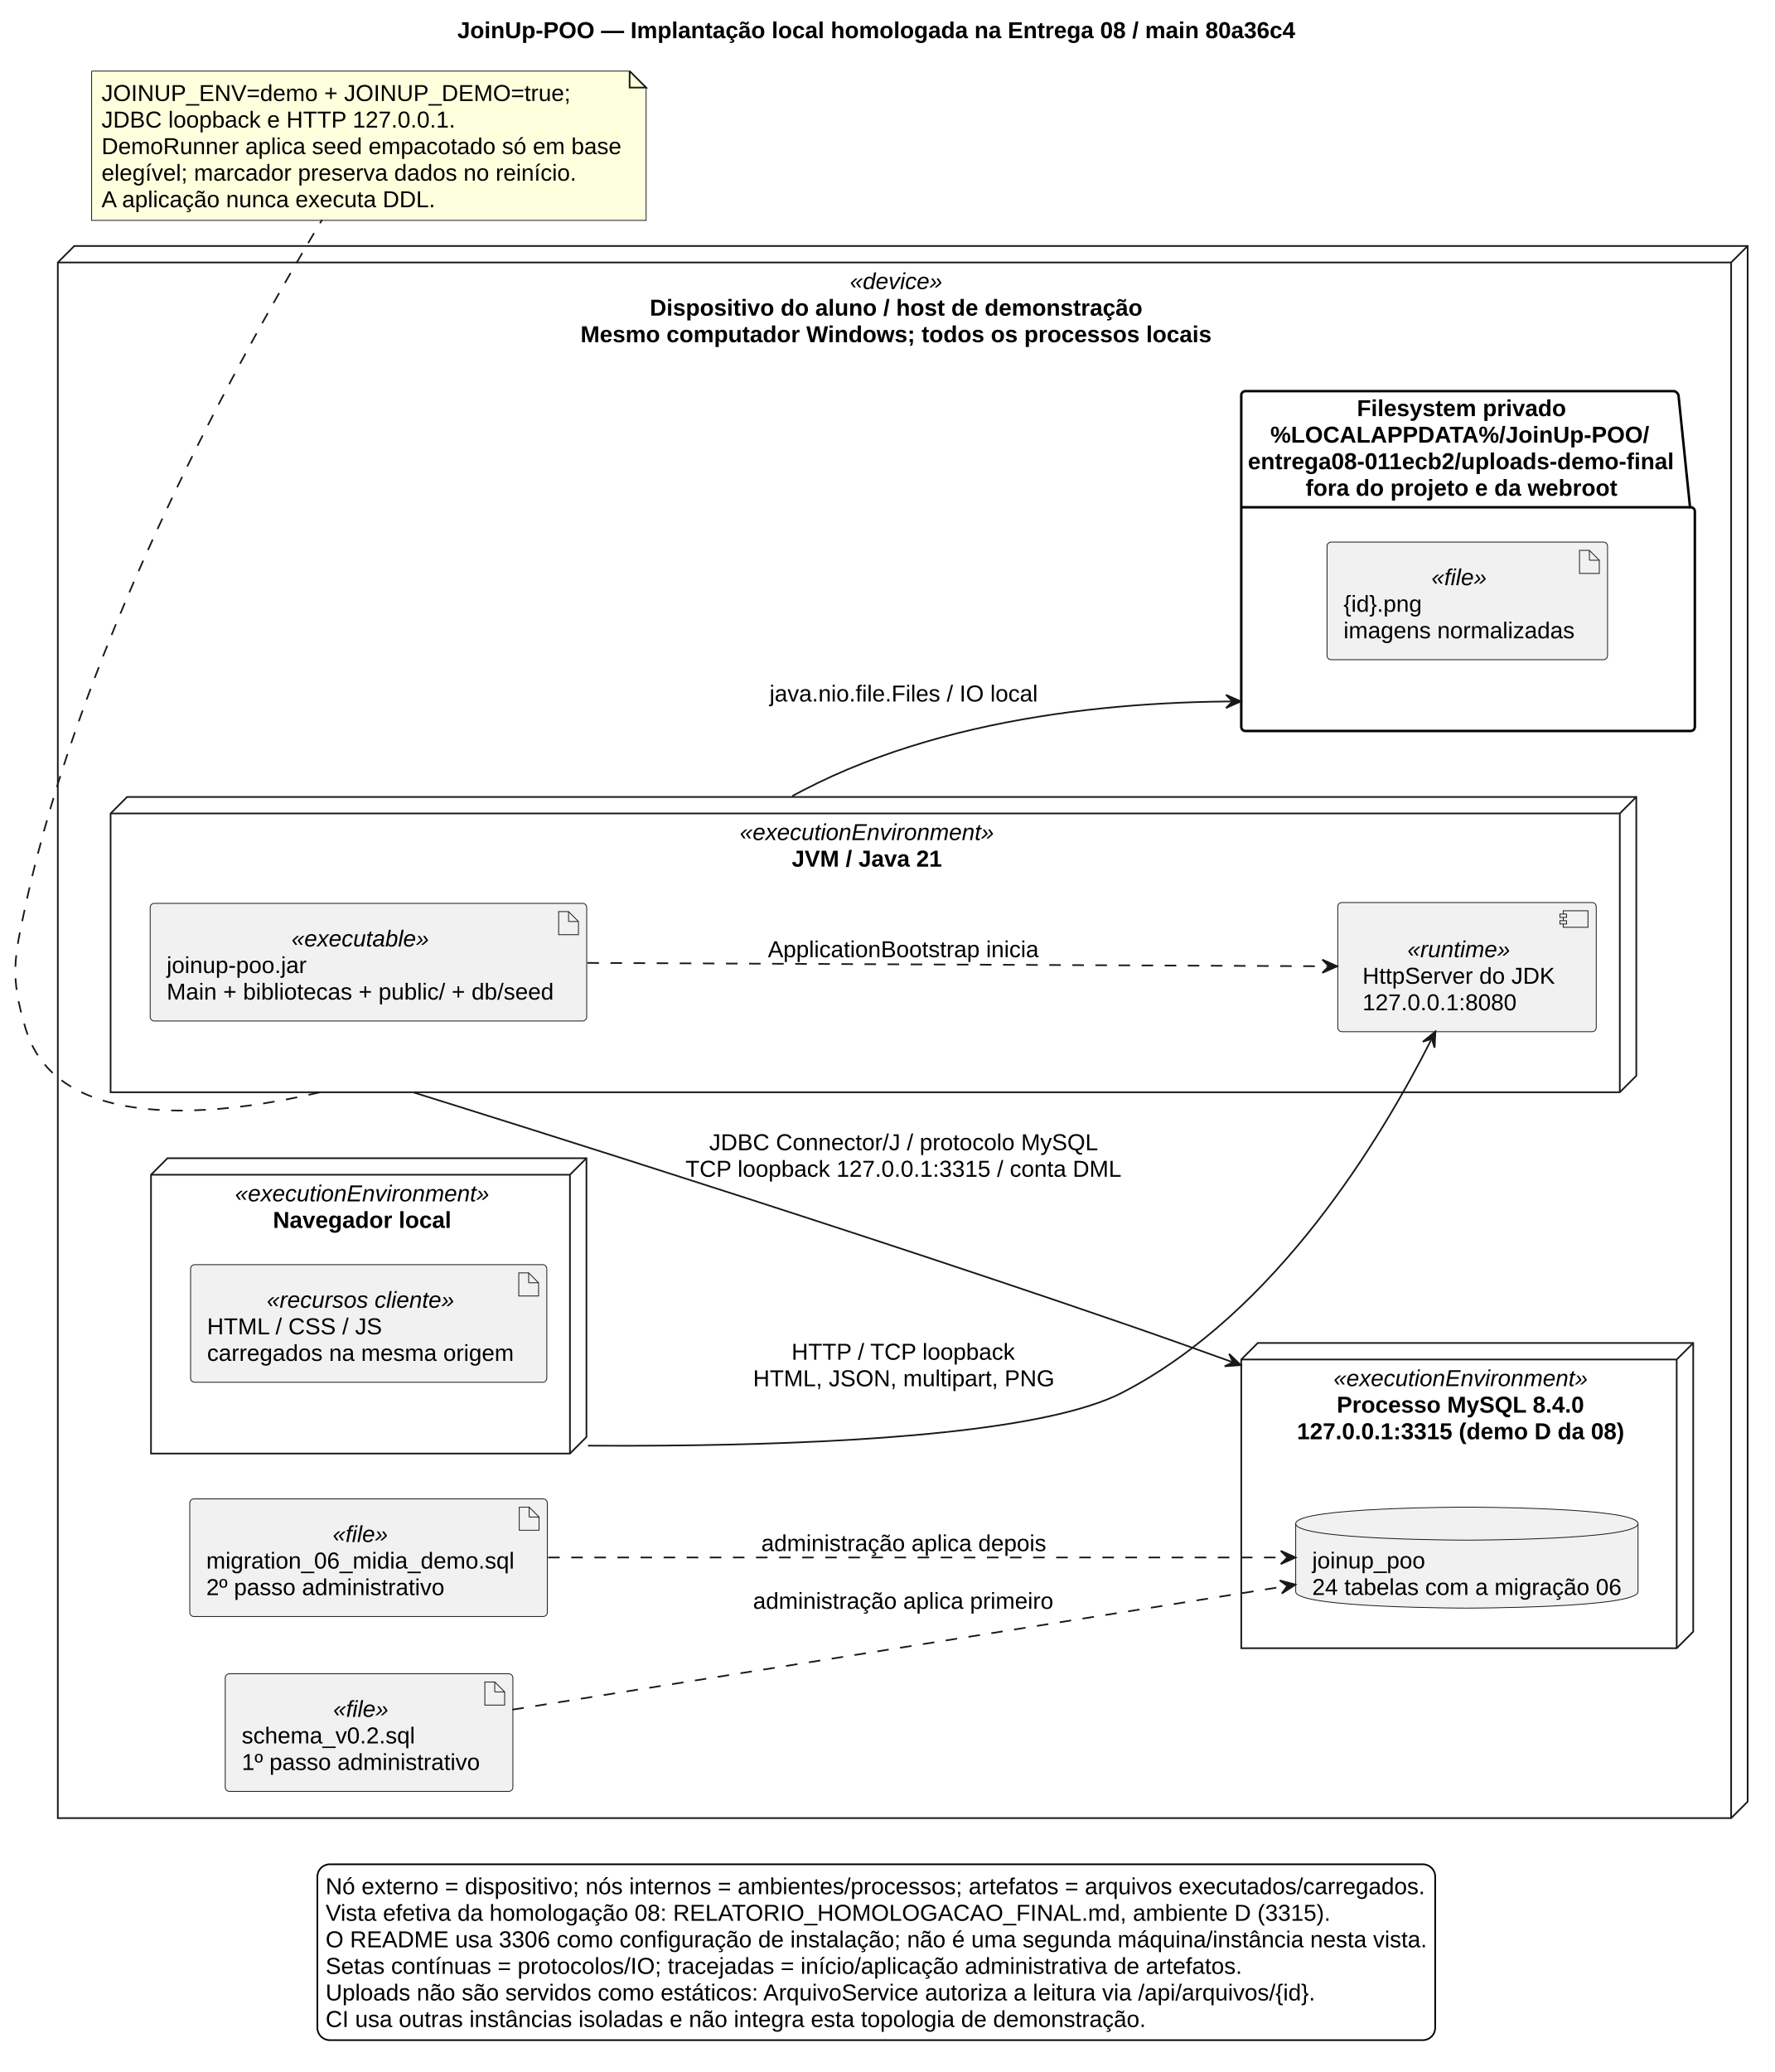
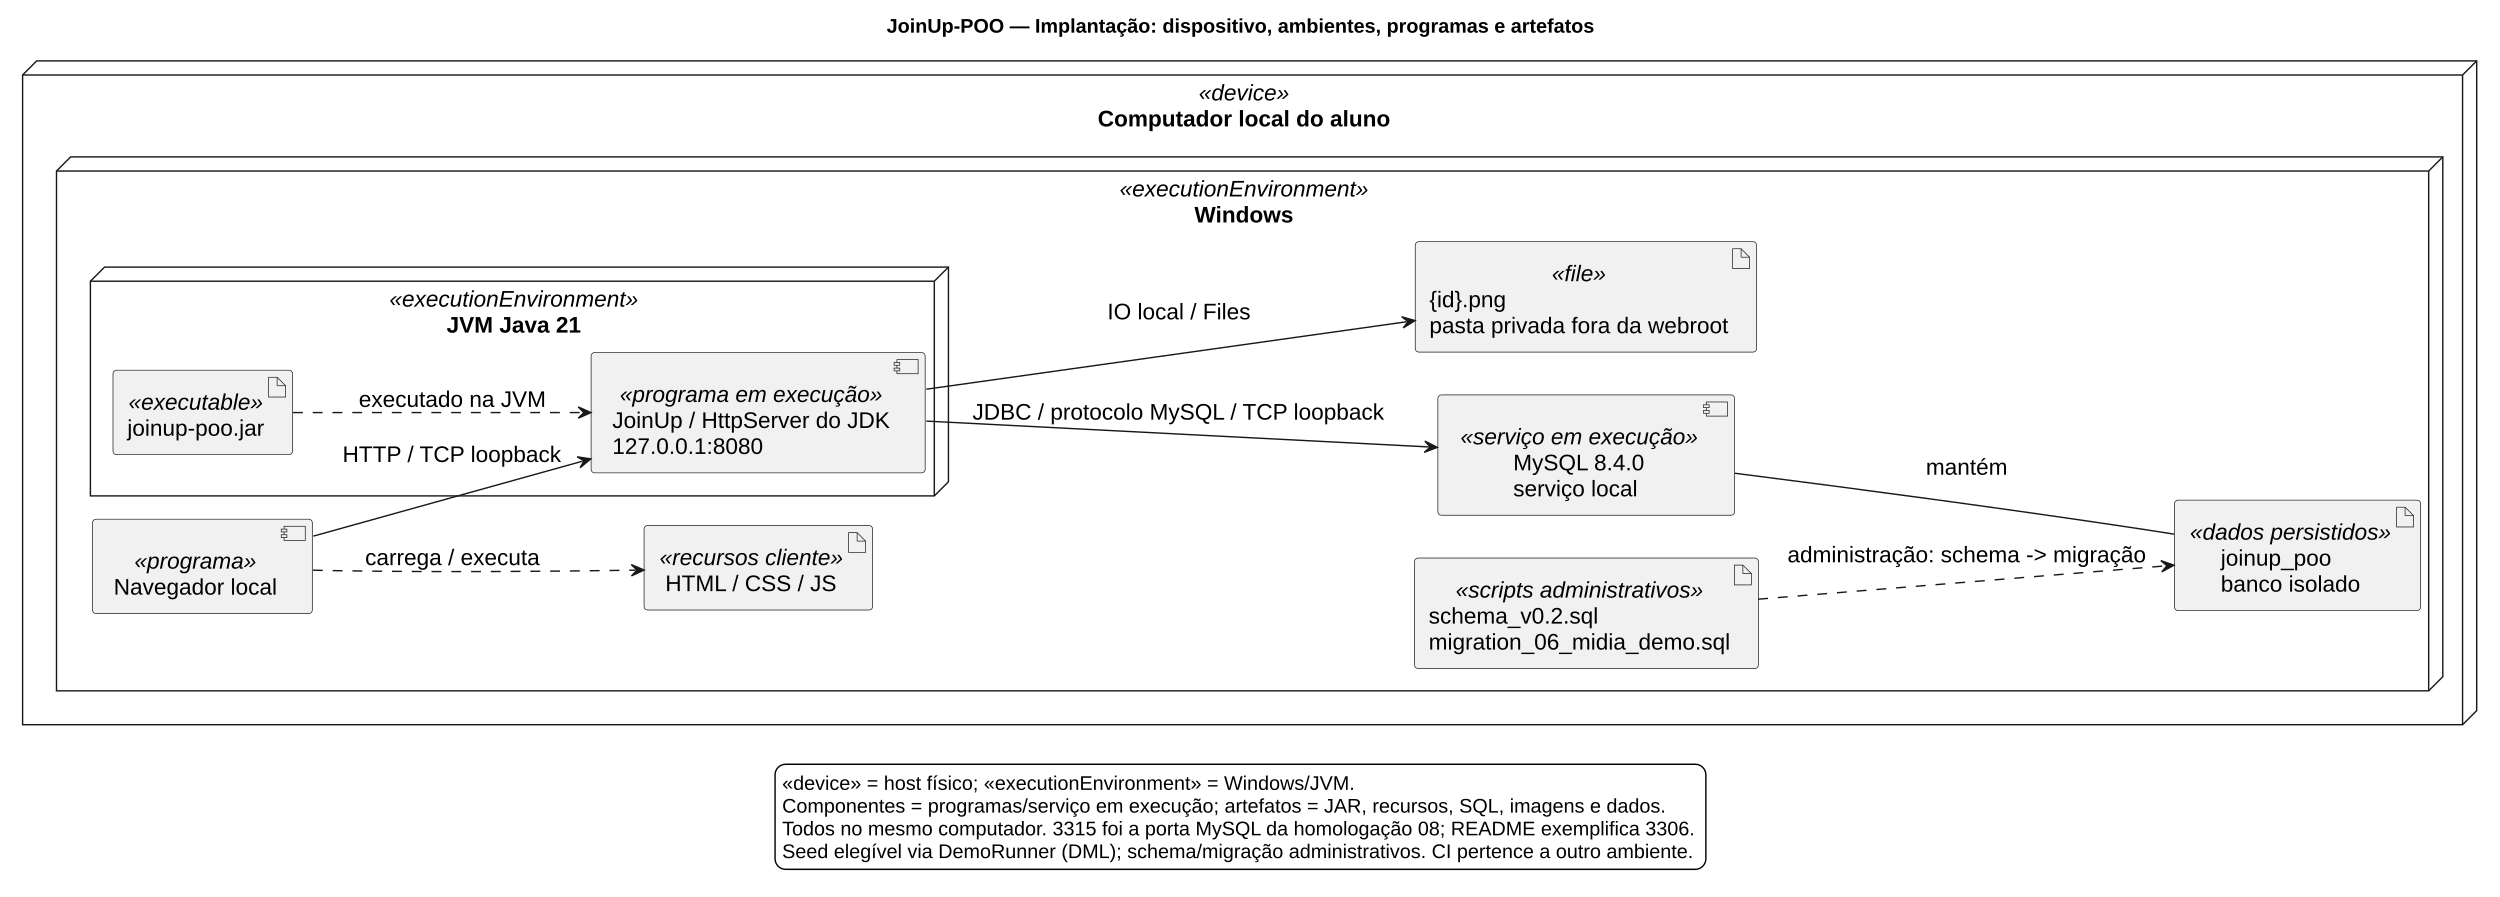
- <svg xmlns="http://www.w3.org/2000/svg" contentStyleType="text/css" data-diagram-type="DESCRIPTION" height="1256px" preserveAspectRatio="none" style="width:1076px;height:1256px;background:#FFFFFF;" version="1.1" viewBox="0 0 1076 1256" width="1076px" zoomAndPan="magnify">
+ <svg xmlns="http://www.w3.org/2000/svg" contentStyleType="text/css" data-diagram-type="DESCRIPTION" height="635px" preserveAspectRatio="none" style="width:1770px;height:635px;background:#FFFFFF;" version="1.1" viewBox="0 0 1770 635" width="1770px" zoomAndPan="magnify">
  <defs />
  <g>
-     <text fill="#000000" font-family="Arial" font-size="14" font-weight="bold" lengthAdjust="spacing" textLength="508.033" x="277.258" y="23.132">JoinUp-POO — Implantação local homologada na Entrega 08 / main 80a36c4</text>
-     <g class="cluster" data-entity="host" data-source-line="10" data-uid="ent0002" id="cluster_host">
-       <polygon fill="none" points="35.05,159.099,45.05,149.099,1059.55,149.099,1059.55,1092.099,1049.55,1102.099,35.05,1102.099,35.05,159.099" style="stroke:#181818;stroke-width:1;" />
-       <line style="stroke:#181818;stroke-width:1;" x1="1049.55" x2="1059.55" y1="159.099" y2="149.099" />
-       <line style="stroke:#181818;stroke-width:1;" x1="35.05" x2="1049.55" y1="159.099" y2="159.099" />
-       <line style="stroke:#181818;stroke-width:1;" x1="1049.55" x2="1049.55" y1="159.099" y2="1102.099" />
-       <text fill="#000000" font-family="Arial" font-size="14" font-style="italic" lengthAdjust="spacing" textLength="56.041" x="515.279" y="175.231">«device»</text>
-       <text fill="#000000" font-family="Arial" font-size="14" font-weight="bold" lengthAdjust="spacing" textLength="298.703" x="393.948" y="191.329">Dispositivo do aluno / host de demonstração</text>
-       <text fill="#000000" font-family="Arial" font-size="14" font-weight="bold" lengthAdjust="spacing" textLength="382.724" x="351.938" y="207.428">Mesmo computador Windows; todos os processos locais</text>
+     <text fill="#000000" font-family="Arial" font-size="14" font-weight="bold" lengthAdjust="spacing" textLength="500.999" x="627.75" y="23.132">JoinUp-POO — Implantação: dispositivo, ambientes, programas e artefatos</text>
+     <g class="cluster" data-entity="host" data-source-line="9" data-uid="ent0002" id="cluster_host">
+       <polygon fill="none" points="16,53.099,26,43.099,1753.5,43.099,1753.5,503.099,1743.5,513.099,16,513.099,16,53.099" style="stroke:#181818;stroke-width:1;" />
+       <line style="stroke:#181818;stroke-width:1;" x1="1743.5" x2="1753.5" y1="53.099" y2="43.099" />
+       <line style="stroke:#181818;stroke-width:1;" x1="16" x2="1743.5" y1="53.099" y2="53.099" />
+       <line style="stroke:#181818;stroke-width:1;" x1="1743.5" x2="1743.5" y1="53.099" y2="513.099" />
+       <text fill="#000000" font-family="Arial" font-size="16" font-style="italic" lengthAdjust="spacing" textLength="64.047" x="848.727" y="71.106">«device»</text>
+       <text fill="#000000" font-family="Arial" font-size="16" font-weight="bold" lengthAdjust="spacing" textLength="207.109" x="777.195" y="89.505">Computador local do aluno</text>
    </g>
-     <g class="cluster" data-entity="browser" data-source-line="11" data-uid="ent0003" id="cluster_browser">
-       <polygon fill="none" points="91.55,712.099,101.55,702.099,355.55,702.099,355.55,871.099,345.55,881.099,91.55,881.099,91.55,712.099" style="stroke:#181818;stroke-width:1;" />
-       <line style="stroke:#181818;stroke-width:1;" x1="345.55" x2="355.55" y1="712.099" y2="702.099" />
-       <line style="stroke:#181818;stroke-width:1;" x1="91.55" x2="345.55" y1="712.099" y2="712.099" />
-       <line style="stroke:#181818;stroke-width:1;" x1="345.55" x2="345.55" y1="712.099" y2="881.099" />
-       <text fill="#000000" font-family="Arial" font-size="14" font-style="italic" lengthAdjust="spacing" textLength="154.096" x="142.502" y="728.231">«executionEnvironment»</text>
-       <text fill="#000000" font-family="Arial" font-size="14" font-weight="bold" lengthAdjust="spacing" textLength="108.151" x="165.474" y="744.329">Navegador local</text>
+     <g class="cluster" data-entity="os" data-source-line="10" data-uid="ent0003" id="cluster_os">
+       <polygon fill="none" points="40,121.099,50,111.099,1729.5,111.099,1729.5,479.099,1719.5,489.099,40,489.099,40,121.099" style="stroke:#181818;stroke-width:1;" />
+       <line style="stroke:#181818;stroke-width:1;" x1="1719.5" x2="1729.5" y1="121.099" y2="111.099" />
+       <line style="stroke:#181818;stroke-width:1;" x1="40" x2="1719.5" y1="121.099" y2="121.099" />
+       <line style="stroke:#181818;stroke-width:1;" x1="1719.5" x2="1719.5" y1="121.099" y2="489.099" />
+       <text fill="#000000" font-family="Arial" font-size="16" font-style="italic" lengthAdjust="spacing" textLength="176.109" x="792.695" y="139.106">«executionEnvironment»</text>
+       <text fill="#000000" font-family="Arial" font-size="16" font-weight="bold" lengthAdjust="spacing" textLength="70.211" x="845.644" y="157.505">Windows</text>
    </g>
-     <g class="cluster" data-entity="jvm" data-source-line="14" data-uid="ent0005" id="cluster_jvm">
-       <polygon fill="none" points="67.05,493.099,77.05,483.099,992.05,483.099,992.05,652.099,982.05,662.099,67.05,662.099,67.05,493.099" style="stroke:#181818;stroke-width:1;" />
-       <line style="stroke:#181818;stroke-width:1;" x1="982.05" x2="992.05" y1="493.099" y2="483.099" />
-       <line style="stroke:#181818;stroke-width:1;" x1="67.05" x2="982.05" y1="493.099" y2="493.099" />
-       <line style="stroke:#181818;stroke-width:1;" x1="982.05" x2="982.05" y1="493.099" y2="662.099" />
-       <text fill="#000000" font-family="Arial" font-size="14" font-style="italic" lengthAdjust="spacing" textLength="154.096" x="448.502" y="509.231">«executionEnvironment»</text>
-       <text fill="#000000" font-family="Arial" font-size="14" font-weight="bold" lengthAdjust="spacing" textLength="91.061" x="480.019" y="525.329">JVM / Java 21</text>
+     <g class="cluster" data-entity="jvm" data-source-line="13" data-uid="ent0006" id="cluster_jvm">
+       <polygon fill="none" points="64,199.099,74,189.099,671.5,189.099,671.5,341.099,661.5,351.099,64,351.099,64,199.099" style="stroke:#181818;stroke-width:1;" />
+       <line style="stroke:#181818;stroke-width:1;" x1="661.5" x2="671.5" y1="199.099" y2="189.099" />
+       <line style="stroke:#181818;stroke-width:1;" x1="64" x2="661.5" y1="199.099" y2="199.099" />
+       <line style="stroke:#181818;stroke-width:1;" x1="661.5" x2="661.5" y1="199.099" y2="351.099" />
+       <text fill="#000000" font-family="Arial" font-size="16" font-style="italic" lengthAdjust="spacing" textLength="176.109" x="275.695" y="217.106">«executionEnvironment»</text>
+       <text fill="#000000" font-family="Arial" font-size="16" font-weight="bold" lengthAdjust="spacing" textLength="95.18" x="316.16" y="235.505">JVM Java 21</text>
    </g>
-     <g class="cluster" data-entity="mysql" data-source-line="19" data-uid="ent0009" id="cluster_mysql">
-       <polygon fill="none" points="752.55,824.099,762.55,814.099,1026.55,814.099,1026.55,989.099,1016.55,999.099,752.55,999.099,752.55,824.099" style="stroke:#181818;stroke-width:1;" />
-       <line style="stroke:#181818;stroke-width:1;" x1="1016.55" x2="1026.55" y1="824.099" y2="814.099" />
-       <line style="stroke:#181818;stroke-width:1;" x1="752.55" x2="1016.55" y1="824.099" y2="824.099" />
-       <line style="stroke:#181818;stroke-width:1;" x1="1016.55" x2="1016.55" y1="824.099" y2="999.099" />
-       <text fill="#000000" font-family="Arial" font-size="14" font-style="italic" lengthAdjust="spacing" textLength="154.096" x="808.502" y="840.231">«executionEnvironment»</text>
-       <text fill="#000000" font-family="Arial" font-size="14" font-weight="bold" lengthAdjust="spacing" textLength="150.179" x="810.461" y="856.329">Processo MySQL 8.4.0</text>
-       <text fill="#000000" font-family="Arial" font-size="14" font-weight="bold" lengthAdjust="spacing" textLength="198.434" x="786.333" y="872.428">127.0.0.1:3315 (demo D da 08)</text>
+     <g class="entity" data-entity="browser" data-source-line="11" data-uid="ent0004" id="entity_browser">
+       <rect fill="#F1F1F1" height="66.797" rx="2.5" ry="2.5" style="stroke:#181818;stroke-width:0.5;" width="155.625" x="65.5" y="367.599" />
+       <rect fill="#F1F1F1" height="10" style="stroke:#181818;stroke-width:0.5;" width="15" x="201.125" y="372.599" />
+       <rect fill="#F1F1F1" height="2" style="stroke:#181818;stroke-width:0.5;" width="4" x="199.125" y="374.599" />
+       <rect fill="#F1F1F1" height="2" style="stroke:#181818;stroke-width:0.5;" width="4" x="199.125" y="378.599" />
+       <text fill="#000000" font-family="Arial" font-size="16" font-style="italic" lengthAdjust="spacing" textLength="86.273" x="95.176" y="402.606">«programa»</text>
+       <text fill="#000000" font-family="Arial" font-size="16" lengthAdjust="spacing" textLength="115.625" x="80.5" y="421.005">Navegador local</text>
    </g>
-     <g class="cluster" data-entity="fs" data-source-line="22" data-uid="ent0011" id="cluster_fs">
-       <path d="M755.05,237.099 L1015.125,237.099 A3.75,3.75 0 0 1 1017.625,239.599 L1024.625,307.493 L1025.05,307.493 A2.5,2.5 0 0 1 1027.55,309.993 L1027.55,440.599 A2.5,2.5 0 0 1 1025.05,443.099 L755.05,443.099 A2.5,2.5 0 0 1 752.55,440.599 L752.55,239.599 A2.5,2.5 0 0 1 755.05,237.099" fill="none" style="stroke:#000000;stroke-width:1.5;" />
-       <line style="stroke:#000000;stroke-width:1.5;" x1="752.55" x2="1024.625" y1="307.493" y2="307.493" />
-       <text fill="#000000" font-family="Arial" font-size="14" font-weight="bold" lengthAdjust="spacing" textLength="126.827" x="822.674" y="252.231">Filesystem privado</text>
-       <text fill="#000000" font-family="Arial" font-size="14" font-weight="bold" lengthAdjust="spacing" textLength="231.779" x="770.198" y="268.329">%LOCALAPPDATA%/JoinUp-POO/</text>
-       <text fill="#000000" font-family="Arial" font-size="14" font-weight="bold" lengthAdjust="spacing" textLength="259.075" x="756.55" y="284.428">entrega08-011ecb2/uploads-demo-final</text>
-       <text fill="#000000" font-family="Arial" font-size="14" font-weight="bold" lengthAdjust="spacing" textLength="189.007" x="791.584" y="300.526">fora do projeto e da webroot</text>
+     <g class="entity" data-entity="client" data-source-line="12" data-uid="ent0005" id="entity_client">
+       <rect fill="#F1F1F1" height="59.797" rx="2.5" ry="2.5" style="stroke:#181818;stroke-width:0.5;" width="161.844" x="456" y="372.099" />
+       <polygon fill="#F1F1F1" points="600.844,377.099,600.844,391.099,612.844,391.099,612.844,383.099,606.844,377.099,600.844,377.099" style="stroke:#181818;stroke-width:0.5;" />
+       <line style="stroke:#181818;stroke-width:0.5;" x1="606.844" x2="606.844" y1="377.099" y2="383.099" />
+       <line style="stroke:#181818;stroke-width:0.5;" x1="612.844" x2="606.844" y1="383.099" y2="383.099" />
+       <text fill="#000000" font-family="Arial" font-size="16" font-style="italic" lengthAdjust="spacing" textLength="129.844" x="467" y="400.106">«recursos cliente»</text>
+       <text fill="#000000" font-family="Arial" font-size="16" lengthAdjust="spacing" textLength="121.797" x="471.023" y="418.505">HTML / CSS / JS</text>
    </g>
-     <g class="entity" data-entity="schema" data-source-line="25" data-uid="ent0013" id="entity_schema">
-       <rect fill="#F1F1F1" height="71.296" rx="2.5" ry="2.5" style="stroke:#181818;stroke-width:0.5;" width="174.402" x="136.55" y="1014.599" />
-       <polygon fill="#F1F1F1" points="293.952,1019.599,293.952,1033.599,305.952,1033.599,305.952,1025.599,299.952,1019.599,293.952,1019.599" style="stroke:#181818;stroke-width:0.5;" />
-       <line style="stroke:#181818;stroke-width:0.5;" x1="299.952" x2="299.952" y1="1019.599" y2="1025.599" />
-       <line style="stroke:#181818;stroke-width:0.5;" x1="305.952" x2="299.952" y1="1025.599" y2="1025.599" />
-       <text fill="#000000" font-family="Arial" font-size="14" font-style="italic" lengthAdjust="spacing" textLength="33.469" x="202.017" y="1040.73">«file»</text>
-       <text fill="#000000" font-family="Arial" font-size="14" lengthAdjust="spacing" textLength="105.055" x="146.55" y="1056.829">schema_v0.2.sql</text>
-       <text fill="#000000" font-family="Arial" font-size="14" lengthAdjust="spacing" textLength="144.402" x="146.55" y="1072.928">1º passo administrativo</text>
+     <g class="entity" data-entity="mysql" data-source-line="17" data-uid="ent0009" id="entity_mysql">
+       <rect fill="#F1F1F1" height="85.195" rx="2.5" ry="2.5" style="stroke:#181818;stroke-width:0.5;" width="210.086" x="1018" y="279.599" />
+       <rect fill="#F1F1F1" height="10" style="stroke:#181818;stroke-width:0.5;" width="15" x="1208.086" y="284.599" />
+       <rect fill="#F1F1F1" height="2" style="stroke:#181818;stroke-width:0.5;" width="4" x="1206.086" y="286.599" />
+       <rect fill="#F1F1F1" height="2" style="stroke:#181818;stroke-width:0.5;" width="4" x="1206.086" y="290.599" />
+       <text fill="#000000" font-family="Arial" font-size="16" font-style="italic" lengthAdjust="spacing" textLength="168.086" x="1034" y="314.606">«serviço em execução»</text>
+       <text fill="#000000" font-family="Arial" font-size="16" lengthAdjust="spacing" textLength="93.375" x="1071.355" y="333.005">MySQL 8.4.0</text>
+       <text fill="#000000" font-family="Arial" font-size="16" lengthAdjust="spacing" textLength="88.031" x="1071.355" y="351.403">serviço local</text>
    </g>
-     <g class="entity" data-entity="migration" data-source-line="26" data-uid="ent0014" id="entity_migration">
-       <rect fill="#F1F1F1" height="71.296" rx="2.5" ry="2.5" style="stroke:#181818;stroke-width:0.5;" width="216.772" x="115.05" y="908.599" />
-       <polygon fill="#F1F1F1" points="314.822,913.599,314.822,927.599,326.822,927.599,326.822,919.599,320.822,913.599,314.822,913.599" style="stroke:#181818;stroke-width:0.5;" />
-       <line style="stroke:#181818;stroke-width:0.5;" x1="320.822" x2="320.822" y1="913.599" y2="919.599" />
-       <line style="stroke:#181818;stroke-width:0.5;" x1="326.822" x2="320.822" y1="919.599" y2="919.599" />
-       <text fill="#000000" font-family="Arial" font-size="14" font-style="italic" lengthAdjust="spacing" textLength="33.469" x="201.701" y="934.731">«file»</text>
-       <text fill="#000000" font-family="Arial" font-size="14" lengthAdjust="spacing" textLength="186.772" x="125.05" y="950.829">migration_06_midia_demo.sql</text>
-       <text fill="#000000" font-family="Arial" font-size="14" lengthAdjust="spacing" textLength="144.402" x="125.05" y="966.928">2º passo administrativo</text>
+     <g class="entity" data-entity="db" data-source-line="18" data-uid="ent0010" id="entity_db">
+       <rect fill="#F1F1F1" height="78.195" rx="2.5" ry="2.5" style="stroke:#181818;stroke-width:0.5;" width="174.312" x="1539.5" y="354.099" />
+       <polygon fill="#F1F1F1" points="1696.812,359.099,1696.812,373.099,1708.812,373.099,1708.812,365.099,1702.812,359.099,1696.812,359.099" style="stroke:#181818;stroke-width:0.5;" />
+       <line style="stroke:#181818;stroke-width:0.5;" x1="1702.812" x2="1702.812" y1="359.099" y2="365.099" />
+       <line style="stroke:#181818;stroke-width:0.5;" x1="1708.812" x2="1702.812" y1="365.099" y2="365.099" />
+       <text fill="#000000" font-family="Arial" font-size="16" font-style="italic" lengthAdjust="spacing" textLength="142.312" x="1550.5" y="382.106">«dados persistidos»</text>
+       <text fill="#000000" font-family="Arial" font-size="16" lengthAdjust="spacing" textLength="78.297" x="1572.285" y="400.505">joinup_poo</text>
+       <text fill="#000000" font-family="Arial" font-size="16" lengthAdjust="spacing" textLength="98.742" x="1572.285" y="418.903">banco isolado</text>
    </g>
-     <g class="entity" data-entity="client" data-source-line="12" data-uid="ent0004" id="entity_client">
-       <rect fill="#F1F1F1" height="71.296" rx="2.5" ry="2.5" style="stroke:#181818;stroke-width:0.5;" width="215.972" x="115.55" y="766.599" />
-       <polygon fill="#F1F1F1" points="314.522,771.599,314.522,785.599,326.522,785.599,326.522,777.599,320.522,771.599,314.522,771.599" style="stroke:#181818;stroke-width:0.5;" />
-       <line style="stroke:#181818;stroke-width:0.5;" x1="320.522" x2="320.522" y1="771.599" y2="777.599" />
-       <line style="stroke:#181818;stroke-width:0.5;" x1="326.522" x2="320.522" y1="777.599" y2="777.599" />
-       <text fill="#000000" font-family="Arial" font-size="14" font-style="italic" lengthAdjust="spacing" textLength="113.613" x="161.729" y="792.731">«recursos cliente»</text>
-       <text fill="#000000" font-family="Arial" font-size="14" lengthAdjust="spacing" textLength="106.572" x="125.55" y="808.829">HTML / CSS / JS</text>
-       <text fill="#000000" font-family="Arial" font-size="14" lengthAdjust="spacing" textLength="185.972" x="125.55" y="824.928">carregados na mesma origem</text>
+     <g class="entity" data-entity="png" data-source-line="19" data-uid="ent0011" id="entity_png">
+       <rect fill="#F1F1F1" height="78.195" rx="2.5" ry="2.5" style="stroke:#181818;stroke-width:0.5;" width="241.688" x="1002" y="171.099" />
+       <polygon fill="#F1F1F1" points="1226.688,176.099,1226.688,190.099,1238.688,190.099,1238.688,182.099,1232.688,176.099,1226.688,176.099" style="stroke:#181818;stroke-width:0.5;" />
+       <line style="stroke:#181818;stroke-width:0.5;" x1="1232.688" x2="1232.688" y1="176.099" y2="182.099" />
+       <line style="stroke:#181818;stroke-width:0.5;" x1="1238.688" x2="1232.688" y1="182.099" y2="182.099" />
+       <text fill="#000000" font-family="Arial" font-size="16" font-style="italic" lengthAdjust="spacing" textLength="38.25" x="1098.719" y="199.106">«file»</text>
+       <text fill="#000000" font-family="Arial" font-size="16" lengthAdjust="spacing" textLength="54.281" x="1012" y="217.505">{id}.png</text>
+       <text fill="#000000" font-family="Arial" font-size="16" lengthAdjust="spacing" textLength="211.688" x="1012" y="235.903">pasta privada fora da webroot</text>
    </g>
-     <g class="entity" data-entity="jar" data-source-line="15" data-uid="ent0006" id="entity_jar">
-       <rect fill="#F1F1F1" height="71.296" rx="2.5" ry="2.5" style="stroke:#181818;stroke-width:0.5;" width="264.65" x="91.05" y="547.599" />
-       <polygon fill="#F1F1F1" points="338.7,552.599,338.7,566.599,350.7,566.599,350.7,558.599,344.7,552.599,338.7,552.599" style="stroke:#181818;stroke-width:0.5;" />
-       <line style="stroke:#181818;stroke-width:0.5;" x1="344.7" x2="344.7" y1="552.599" y2="558.599" />
-       <line style="stroke:#181818;stroke-width:0.5;" x1="350.7" x2="344.7" y1="558.599" y2="558.599" />
-       <text fill="#000000" font-family="Arial" font-size="14" font-style="italic" lengthAdjust="spacing" textLength="83.289" x="176.731" y="573.731">«executable»</text>
-       <text fill="#000000" font-family="Arial" font-size="14" lengthAdjust="spacing" textLength="84.834" x="101.05" y="589.829">joinup-poo.jar</text>
-       <text fill="#000000" font-family="Arial" font-size="14" lengthAdjust="spacing" textLength="234.65" x="101.05" y="605.928">Main + bibliotecas + public/ + db/seed</text>
+     <g class="entity" data-entity="ddl" data-source-line="20" data-uid="ent0012" id="entity_ddl">
+       <rect fill="#F1F1F1" height="78.195" rx="2.5" ry="2.5" style="stroke:#181818;stroke-width:0.5;" width="243.453" x="1001.5" y="395.099" />
+       <polygon fill="#F1F1F1" points="1227.953,400.099,1227.953,414.099,1239.953,414.099,1239.953,406.099,1233.953,400.099,1227.953,400.099" style="stroke:#181818;stroke-width:0.5;" />
+       <line style="stroke:#181818;stroke-width:0.5;" x1="1233.953" x2="1233.953" y1="400.099" y2="406.099" />
+       <line style="stroke:#181818;stroke-width:0.5;" x1="1239.953" x2="1233.953" y1="406.099" y2="406.099" />
+       <text fill="#000000" font-family="Arial" font-size="16" font-style="italic" lengthAdjust="spacing" textLength="175.172" x="1030.641" y="423.106">«scripts administrativos»</text>
+       <text fill="#000000" font-family="Arial" font-size="16" lengthAdjust="spacing" textLength="120.062" x="1011.5" y="441.505">schema_v0.2.sql</text>
+       <text fill="#000000" font-family="Arial" font-size="16" lengthAdjust="spacing" textLength="213.453" x="1011.5" y="459.903">migration_06_midia_demo.sql</text>
    </g>
-     <g class="entity" data-entity="http" data-source-line="16" data-uid="ent0007" id="entity_http">
-       <rect fill="#F1F1F1" height="78.296" rx="2.5" ry="2.5" style="stroke:#181818;stroke-width:0.5;" width="156.71" x="811.05" y="547.099" />
-       <rect fill="#F1F1F1" height="10" style="stroke:#181818;stroke-width:0.5;" width="15" x="947.76" y="552.099" />
-       <rect fill="#F1F1F1" height="2" style="stroke:#181818;stroke-width:0.5;" width="4" x="945.76" y="554.099" />
-       <rect fill="#F1F1F1" height="2" style="stroke:#181818;stroke-width:0.5;" width="4" x="945.76" y="558.099" />
-       <text fill="#000000" font-family="Arial" font-size="14" font-style="italic" lengthAdjust="spacing" textLength="62.255" x="853.278" y="580.231">«runtime»</text>
-       <text fill="#000000" font-family="Arial" font-size="14" lengthAdjust="spacing" textLength="116.71" x="826.05" y="596.329">HttpServer do JDK</text>
-       <text fill="#000000" font-family="Arial" font-size="14" lengthAdjust="spacing" textLength="93.42" x="826.05" y="612.428">127.0.0.1:8080</text>
+     <g class="entity" data-entity="jar" data-source-line="14" data-uid="ent0007" id="entity_jar">
+       <rect fill="#F1F1F1" height="59.797" rx="2.5" ry="2.5" style="stroke:#181818;stroke-width:0.5;" width="127.188" x="80" y="262.099" />
+       <polygon fill="#F1F1F1" points="190.188,267.099,190.188,281.099,202.188,281.099,202.188,273.099,196.188,267.099,190.188,267.099" style="stroke:#181818;stroke-width:0.5;" />
+       <line style="stroke:#181818;stroke-width:0.5;" x1="196.188" x2="196.188" y1="267.099" y2="273.099" />
+       <line style="stroke:#181818;stroke-width:0.5;" x1="202.188" x2="196.188" y1="273.099" y2="273.099" />
+       <text fill="#000000" font-family="Arial" font-size="16" font-style="italic" lengthAdjust="spacing" textLength="95.188" x="91" y="290.106">«executable»</text>
+       <text fill="#000000" font-family="Arial" font-size="16" lengthAdjust="spacing" textLength="96.953" x="90.117" y="308.505">joinup-poo.jar</text>
    </g>
-     <g class="entity" data-entity="db" data-source-line="20" data-uid="ent0010" id="entity_db">
-       <path d="M785.55,923.599 C785.55,913.599 889.325,913.599 889.325,913.599 C889.325,913.599 993.101,913.599 993.101,923.599 L993.101,964.796 C993.101,974.796 889.325,974.796 889.325,974.796 C889.325,974.796 785.55,974.796 785.55,964.796 L785.55,923.599" fill="#F1F1F1" style="stroke:#181818;stroke-width:0.5;" />
-       <path d="M785.55,923.599 C785.55,933.599 889.325,933.599 889.325,933.599 C889.325,933.599 993.101,933.599 993.101,923.599" fill="none" style="stroke:#181818;stroke-width:0.5;" />
-       <text fill="#000000" font-family="Arial" font-size="14" lengthAdjust="spacing" textLength="68.51" x="795.55" y="950.731">joinup_poo</text>
-       <text fill="#000000" font-family="Arial" font-size="14" lengthAdjust="spacing" textLength="187.551" x="795.55" y="966.829">24 tabelas com a migração 06</text>
+     <g class="entity" data-entity="app" data-source-line="15" data-uid="ent0008" id="entity_app">
+       <rect fill="#F1F1F1" height="85.195" rx="2.5" ry="2.5" style="stroke:#181818;stroke-width:0.5;" width="236.523" x="418.5" y="249.599" />
+       <rect fill="#F1F1F1" height="10" style="stroke:#181818;stroke-width:0.5;" width="15" x="635.023" y="254.599" />
+       <rect fill="#F1F1F1" height="2" style="stroke:#181818;stroke-width:0.5;" width="4" x="633.023" y="256.599" />
+       <rect fill="#F1F1F1" height="2" style="stroke:#181818;stroke-width:0.5;" width="4" x="633.023" y="260.599" />
+       <text fill="#000000" font-family="Arial" font-size="16" font-style="italic" lengthAdjust="spacing" textLength="185.883" x="438.82" y="284.606">«programa em execução»</text>
+       <text fill="#000000" font-family="Arial" font-size="16" lengthAdjust="spacing" textLength="196.523" x="433.5" y="303.005">JoinUp / HttpServer do JDK</text>
+       <text fill="#000000" font-family="Arial" font-size="16" lengthAdjust="spacing" textLength="106.766" x="433.5" y="321.403">127.0.0.1:8080</text>
    </g>
-     <g class="entity" data-entity="png" data-source-line="23" data-uid="ent0012" id="entity_png">
-       <rect fill="#F1F1F1" height="71.296" rx="2.5" ry="2.5" style="stroke:#181818;stroke-width:0.5;" width="170.068" x="804.55" y="328.599" />
-       <polygon fill="#F1F1F1" points="957.618,333.599,957.618,347.599,969.618,347.599,969.618,339.599,963.618,333.599,957.618,333.599" style="stroke:#181818;stroke-width:0.5;" />
-       <line style="stroke:#181818;stroke-width:0.5;" x1="963.618" x2="963.618" y1="333.599" y2="339.599" />
-       <line style="stroke:#181818;stroke-width:0.5;" x1="969.618" x2="963.618" y1="339.599" y2="339.599" />
-       <text fill="#000000" font-family="Arial" font-size="14" font-style="italic" lengthAdjust="spacing" textLength="33.469" x="867.85" y="354.731">«file»</text>
-       <text fill="#000000" font-family="Arial" font-size="14" lengthAdjust="spacing" textLength="47.496" x="814.55" y="370.829">{id}.png</text>
-       <text fill="#000000" font-family="Arial" font-size="14" lengthAdjust="spacing" textLength="140.068" x="814.55" y="386.928">imagens normalizadas</text>
+     <g class="link" data-entity-1="browser" data-entity-2="client" data-source-line="23" data-uid="lnk13" id="link_browser_client">
+       <path d="M221.53,403.699 C228.29,403.859 235.01,403.999 241.5,404.099 C314.1,405.219 390.771,404.568 450.001,403.688" fill="none" id="browser-to-client" style="stroke:#181818;stroke-width:1;stroke-dasharray:7.0,7.0;" />
+       <polygon fill="#181818" points="456,403.599,446.942,399.733,451.001,403.673,447.06,407.732,456,403.599" style="stroke:#181818;stroke-width:1;" />
+       <text fill="#000000" font-family="Arial" font-size="16" lengthAdjust="spacing" textLength="123.625" x="258.5" y="400.106">carrega / executa</text>
    </g>
-     <g class="entity" data-entity="GMN20" data-source-line="36" data-uid="ent0021" id="entity_GMN20">
-       <path d="M55.55,43.099 L55.55,133.592 L391.735,133.592 L391.735,53.099 L381.735,43.099 L55.55,43.099" fill="#FEFFDD" style="stroke:#181818;stroke-width:0.5;" />
-       <path d="M381.735,43.099 L381.735,53.099 L391.735,53.099 L381.735,43.099" fill="#FEFFDD" style="stroke:#181818;stroke-width:1;" />
-       <text fill="#000000" font-family="Arial" font-size="14" lengthAdjust="spacing" textLength="284.375" x="61.55" y="61.23">JOINUP_ENV=demo + JOINUP_DEMO=true;</text>
-       <text fill="#000000" font-family="Arial" font-size="14" lengthAdjust="spacing" textLength="214.772" x="61.55" y="77.329">JDBC loopback e HTTP 127.0.0.1.</text>
-       <text fill="#000000" font-family="Arial" font-size="14" lengthAdjust="spacing" textLength="315.185" x="61.55" y="93.428">DemoRunner aplica seed empacotado só em base</text>
-       <text fill="#000000" font-family="Arial" font-size="14" lengthAdjust="spacing" textLength="287.93" x="61.55" y="109.526">elegível; marcador preserva dados no reinício.</text>
-       <text fill="#000000" font-family="Arial" font-size="14" lengthAdjust="spacing" textLength="203.123" x="61.55" y="125.625">A aplicação nunca executa DDL.</text>
+     <g class="link" data-entity-1="browser" data-entity-2="app" data-source-line="24" data-uid="lnk14" id="link_browser_app">
+       <path d="M221.85,379.569 C277.89,363.959 348.9,344.187 412.53,326.477" fill="none" id="browser-to-app" style="stroke:#181818;stroke-width:1;" />
+       <polygon fill="#181818" points="418.31,324.869,408.567,323.428,413.493,326.209,410.712,331.135,418.31,324.869" style="stroke:#181818;stroke-width:1;" />
+       <text fill="#000000" font-family="Arial" font-size="16" lengthAdjust="spacing" textLength="155.602" x="242.5" y="327.106">HTTP / TCP loopback</text>
    </g>
-     <g class="link" data-entity-1="jar" data-entity-2="http" data-source-line="17" data-uid="lnk8" id="link_jar_http">
-       <path d="M356.13,583.689 C491.87,584.309 693.01,585.211 804.7,585.721" fill="none" id="jar-to-http" style="stroke:#181818;stroke-width:1;stroke-dasharray:7.0,7.0;" />
-       <polygon fill="#181818" points="810.7,585.749,801.718,581.708,805.7,585.726,801.682,589.707,810.7,585.749" style="stroke:#181818;stroke-width:1;" />
-       <text fill="#000000" font-family="Arial" font-size="14" lengthAdjust="spacing" textLength="164.206" x="465.55" y="580.231">ApplicationBootstrap inicia</text>
+     <g class="link" data-entity-1="jar" data-entity-2="app" data-source-line="25" data-uid="lnk15" id="link_jar_app">
+       <path d="M207.4,292.099 C264.14,292.099 343.07,292.099 412.38,292.099" fill="none" id="jar-to-app" style="stroke:#181818;stroke-width:1;stroke-dasharray:7.0,7.0;" />
+       <polygon fill="#181818" points="418.38,292.099,409.38,288.099,413.38,292.099,409.38,296.099,418.38,292.099" style="stroke:#181818;stroke-width:1;" />
+       <text fill="#000000" font-family="Arial" font-size="16" lengthAdjust="spacing" textLength="132.523" x="254" y="288.106">executado na JVM</text>
    </g>
-     <g class="link" data-entity-1="browser" data-entity-2="http" data-source-line="29" data-uid="lnk15" id="link_browser_http">
-       <path d="M356.475,876.322 C359.405,876.34 362.362,876.354 365.344,876.365 C371.307,876.386 377.369,876.392 383.51,876.38 C395.792,876.356 408.39,876.26 421.152,876.074 C523.25,874.581 635.825,867.264 680.55,844.099 C774.05,795.679 837.447,689.99 867.557,630.61" fill="none" id="browser-to-http" style="stroke:#181818;stroke-width:1;" />
-       <polygon fill="#181818" points="870.27,625.259,862.632,631.477,868.009,629.718,869.767,635.095,870.27,625.259" style="stroke:#181818;stroke-width:1;" />
-       <text fill="#000000" font-family="Arial" font-size="14" lengthAdjust="spacing" textLength="136.151" x="479.878" y="824.231">HTTP / TCP loopback</text>
-       <text fill="#000000" font-family="Arial" font-size="14" lengthAdjust="spacing" textLength="182.807" x="456.55" y="840.329">HTML, JSON, multipart, PNG</text>
+     <g class="link" data-entity-1="app" data-entity-2="mysql" data-source-line="26" data-uid="lnk16" id="link_app_mysql">
+       <path d="M655.83,298.149 C761.78,303.599 909.958,311.211 1011.578,316.431" fill="none" id="app-to-mysql" style="stroke:#181818;stroke-width:1;" />
+       <polygon fill="#181818" points="1017.57,316.739,1008.787,312.282,1012.577,316.482,1008.377,320.272,1017.57,316.739" style="stroke:#181818;stroke-width:1;" />
+       <text fill="#000000" font-family="Arial" font-size="16" lengthAdjust="spacing" textLength="292.555" x="688.5" y="297.106">JDBC / protocolo MySQL / TCP loopback</text>
    </g>
-     <g class="link" data-entity-1="jvm" data-entity-2="mysql" data-source-line="30" data-uid="lnk16" id="link_jvm_mysql">
-       <path d="M251.01,662.313 C256.413,663.997 262.566,665.918 269.395,668.055 C296.71,676.602 334.844,688.601 379.101,702.716 C467.615,730.946 580.62,767.639 680.55,802.099 C703.447,809.994 727.673,818.606 751.185,827.103 C751.552,827.236 746.277,825.328 746.644,825.461" fill="none" id="jvm-to-mysql" style="stroke:#181818;stroke-width:1;" />
-       <polygon fill="#181818" points="752.287,827.502,745.183,820.679,747.584,825.801,742.463,828.203,752.287,827.502" style="stroke:#181818;stroke-width:1;" />
-       <text fill="#000000" font-family="Arial" font-size="14" lengthAdjust="spacing" textLength="235.758" x="429.974" y="697.231">JDBC Connector/J / protocolo MySQL</text>
-       <text fill="#000000" font-family="Arial" font-size="14" lengthAdjust="spacing" textLength="264.606" x="415.55" y="713.329">TCP loopback 127.0.0.1:3315 / conta DML</text>
+     <g class="link" data-entity-1="mysql" data-entity-2="db" data-source-line="27" data-uid="lnk17" id="link_mysql_db">
+       <path d="M1228.23,335.059 C1308.06,345.219 1420.87,360.119 1519.5,375.099 C1525.96,376.079 1532.63,377.129 1539.34,378.209" fill="none" id="mysql-db" style="stroke:#181818;stroke-width:1;" />
+       <text fill="#000000" font-family="Arial" font-size="16" lengthAdjust="spacing" textLength="57.797" x="1363.5" y="336.106">mantém</text>
    </g>
-     <g class="link" data-entity-1="jvm" data-entity-2="fs" data-source-line="31" data-uid="lnk17" id="link_jvm_fs">
-       <path d="M480.323,482.574 C481.05,482.175 481.779,481.779 482.51,481.386 C483.971,480.599 485.439,479.822 486.912,479.056 C489.859,477.524 492.831,476.032 495.824,474.581 C501.811,471.678 507.888,468.934 514.039,466.343 C526.342,461.161 538.944,456.587 551.728,452.558 C602.865,436.445 656.916,429.063 706.394,426.405 C718.763,425.74 730.847,425.371 742.528,425.234 C745.448,425.2 748.343,425.181 751.211,425.175 C751.57,425.174 745.928,425.179 746.286,425.179" fill="none" id="jvm-to-fs" style="stroke:#181818;stroke-width:1;" />
-       <polygon fill="#181818" points="752.286,425.173,743.282,421.181,747.286,425.178,743.289,429.181,752.286,425.173" style="stroke:#181818;stroke-width:1;" />
-       <text fill="#000000" font-family="Arial" font-size="14" lengthAdjust="spacing" textLength="162.62" x="466.55" y="425.231">java.nio.file.Files / IO local</text>
+     <g class="link" data-entity-1="app" data-entity-2="png" data-source-line="28" data-uid="lnk18" id="link_app_png">
+       <path d="M655.83,275.559 C756.45,261.429 894.618,242.023 995.908,227.803" fill="none" id="app-to-png" style="stroke:#181818;stroke-width:1;" />
+       <polygon fill="#181818" points="1001.85,226.969,992.381,224.259,996.899,227.664,993.494,232.181,1001.85,226.969" style="stroke:#181818;stroke-width:1;" />
+       <text fill="#000000" font-family="Arial" font-size="16" lengthAdjust="spacing" textLength="101.359" x="784" y="226.106">IO local / Files</text>
    </g>
-     <g class="link" data-entity-1="schema" data-entity-2="db" data-source-line="32" data-uid="lnk18" id="link_schema_db">
-       <path d="M310.68,1036.349 C432.53,1016.899 648.985,982.344 779.485,961.514" fill="none" id="schema-to-db" style="stroke:#181818;stroke-width:1;stroke-dasharray:7.0,7.0;" />
-       <polygon fill="#181818" points="785.41,960.569,775.892,958.037,780.472,961.357,777.153,965.937,785.41,960.569" style="stroke:#181818;stroke-width:1;" />
-       <text fill="#000000" font-family="Arial" font-size="14" lengthAdjust="spacing" textLength="182.075" x="456.55" y="975.231">administração aplica primeiro</text>
+     <g class="link" data-entity-1="ddl" data-entity-2="db" data-source-line="29" data-uid="lnk19" id="link_ddl_db">
+       <path d="M1244.76,424.229 C1335.62,416.799 1451.98,407.288 1533.18,400.648" fill="none" id="ddl-to-db" style="stroke:#181818;stroke-width:1;stroke-dasharray:7.0,7.0;" />
+       <polygon fill="#181818" points="1539.16,400.159,1529.864,396.906,1534.177,400.566,1530.516,404.879,1539.16,400.159" style="stroke:#181818;stroke-width:1;" />
+       <text fill="#000000" font-family="Arial" font-size="16" lengthAdjust="spacing" textLength="253.883" x="1265.5" y="398.106">administração: schema -&gt; migração</text>
    </g>
-     <g class="link" data-entity-1="migration" data-entity-2="db" data-source-line="33" data-uid="lnk19" id="link_migration_db">
-       <path d="M332.34,944.099 C457.49,944.099 656.42,944.099 779.51,944.099" fill="none" id="migration-to-db" style="stroke:#181818;stroke-width:1;stroke-dasharray:7.0,7.0;" />
-       <polygon fill="#181818" points="785.51,944.099,776.51,940.099,780.51,944.099,776.51,948.099,785.51,944.099" style="stroke:#181818;stroke-width:1;" />
-       <text fill="#000000" font-family="Arial" font-size="14" lengthAdjust="spacing" textLength="172.765" x="461.55" y="940.231">administração aplica depois</text>
-     </g>
-     <g class="link" data-entity-1="jvm" data-entity-2="GMN20" data-source-line="36" data-uid="lnk22" id="link_jvm_GMN20">
-       <path d="M193.87,662.146 C193.603,662.209 193.335,662.272 193.065,662.335 C191.987,662.587 190.888,662.84 189.768,663.093 C171.844,667.151 148.675,671.342 125.028,672.717 C77.733,675.469 28.525,666.959 15.55,623.599 C6,591.669 8.53,581.189 15.55,548.599 C50.41,386.729 146.94,213.219 195.25,133.229" fill="none" id="jvm-GMN20" style="stroke:#181818;stroke-width:1;stroke-dasharray:7.0,7.0;" />
-     </g>
-     <rect fill="none" height="106.592" rx="7.5" ry="7.5" style="stroke:#000000;stroke-width:1;" width="677.727" x="192.411" y="1130.099" />
-     <text fill="#000000" font-family="Arial" font-size="14" lengthAdjust="spacing" textLength="666.538" x="197.411" y="1148.23">Nó externo = dispositivo; nós internos = ambientes/processos; artefatos = arquivos executados/carregados.</text>
-     <text fill="#000000" font-family="Arial" font-size="14" lengthAdjust="spacing" textLength="610.818" x="197.411" y="1164.329">Vista efetiva da homologação 08: RELATORIO_HOMOLOGACAO_FINAL.md, ambiente D (3315).</text>
-     <text fill="#000000" font-family="Arial" font-size="14" lengthAdjust="spacing" textLength="667.727" x="197.411" y="1180.428">O README usa 3306 como configuração de instalação; não é uma segunda máquina/instância nesta vista.</text>
-     <text fill="#000000" font-family="Arial" font-size="14" lengthAdjust="spacing" textLength="555.639" x="197.411" y="1196.526">Setas contínuas = protocolos/IO; tracejadas = início/aplicação administrativa de artefatos.</text>
-     <text fill="#000000" font-family="Arial" font-size="14" lengthAdjust="spacing" textLength="600.763" x="197.411" y="1212.625">Uploads não são servidos como estáticos: ArquivoService autoriza a leitura via /api/arquivos/{id}.</text>
-     <text fill="#000000" font-family="Arial" font-size="14" lengthAdjust="spacing" textLength="497.308" x="197.411" y="1228.724">CI usa outras instâncias isoladas e não integra esta topologia de demonstração.</text>
+     <rect fill="none" height="74.394" rx="7.5" ry="7.5" style="stroke:#000000;stroke-width:1;" width="659.011" x="548.745" y="541.099" />
+     <text fill="#000000" font-family="Arial" font-size="14" lengthAdjust="spacing" textLength="405.426" x="553.745" y="559.231">«device» = host físico; «executionEnvironment» = Windows/JVM.</text>
+     <text fill="#000000" font-family="Arial" font-size="14" lengthAdjust="spacing" textLength="625.639" x="553.745" y="575.329">Componentes = programas/serviço em execução; artefatos = JAR, recursos, SQL, imagens e dados.</text>
+     <text fill="#000000" font-family="Arial" font-size="14" lengthAdjust="spacing" textLength="649.011" x="553.745" y="591.428">Todos no mesmo computador. 3315 foi a porta MySQL da homologação 08; README exemplifica 3306.</text>
+     <text fill="#000000" font-family="Arial" font-size="14" lengthAdjust="spacing" textLength="645.073" x="553.745" y="607.526">Seed elegível via DemoRunner (DML); schema/migração administrativos. CI pertence a outro ambiente.</text>
  </g>
</svg>
